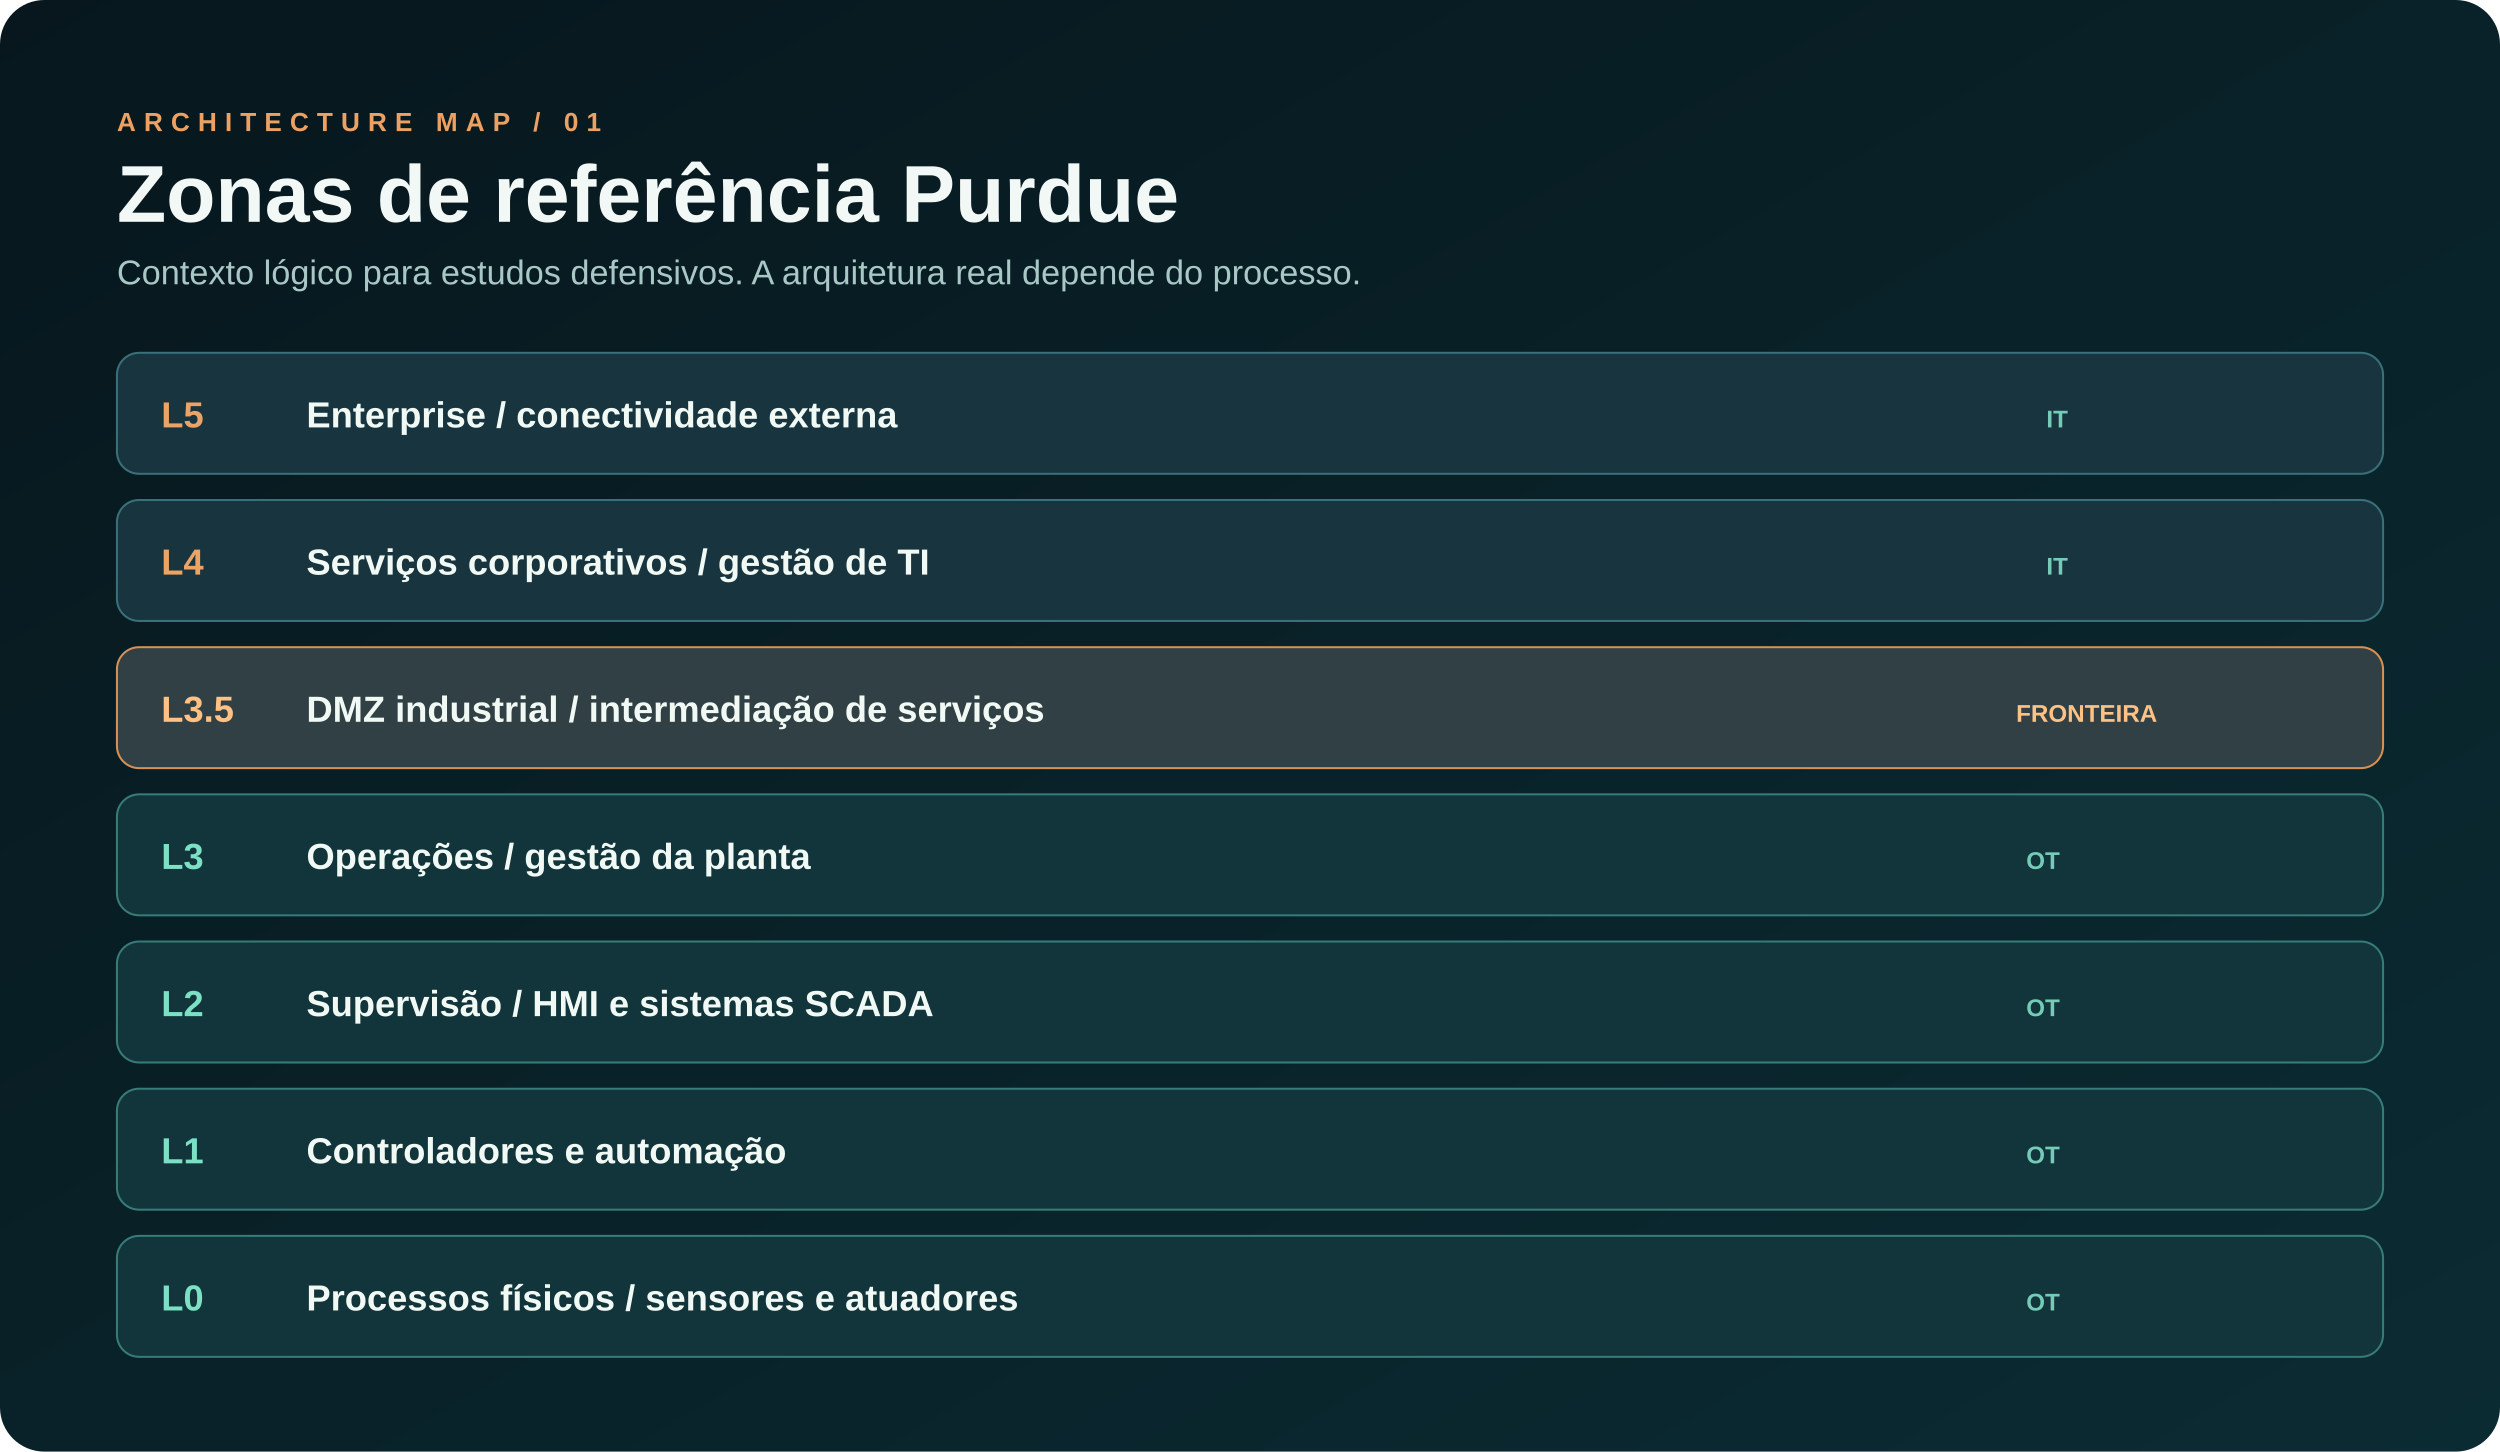
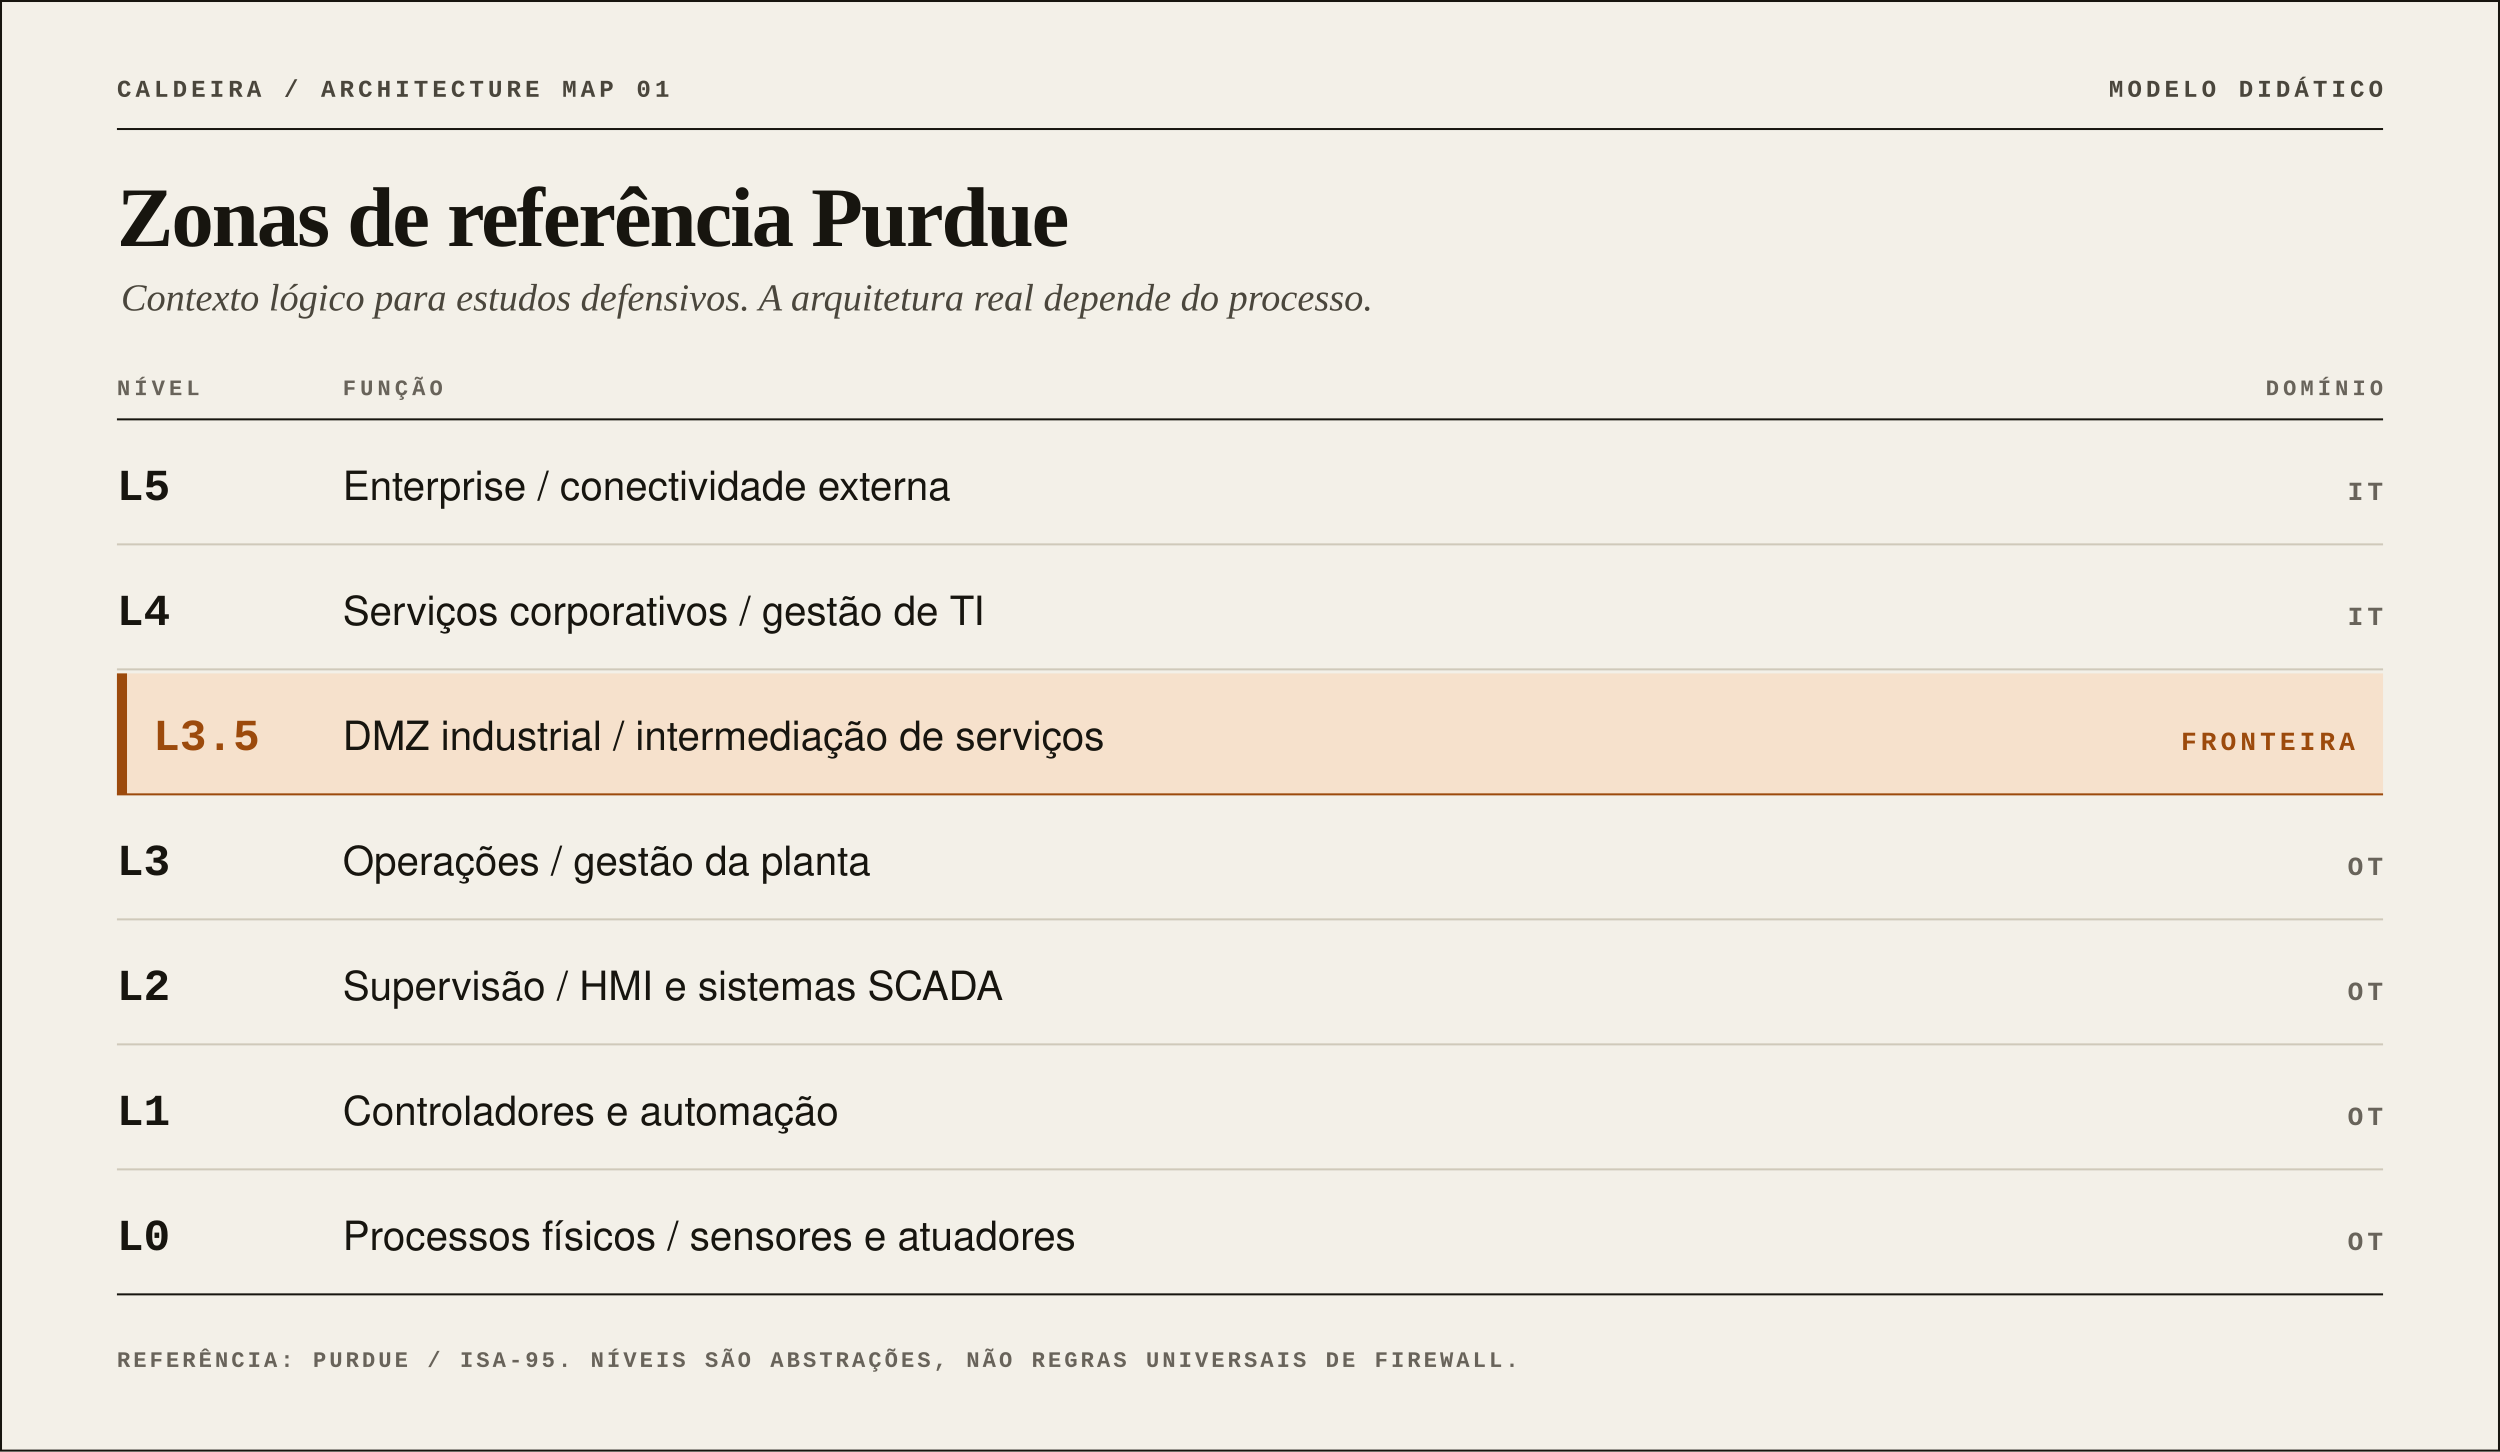
- <svg xmlns="http://www.w3.org/2000/svg" width="1240" height="720" viewBox="0 0 1240 720" role="img" aria-labelledby="purdue">
-   <defs>
-     <linearGradient id="b" x1="0" y1="0" x2="1" y2="1">
-       <stop stop-color="#07171D" />
-       <stop offset="1" stop-color="#0B2B33" />
-     </linearGradient>
-   </defs>
-   <rect width="1240" height="720" rx="22" fill="url(#b)" />
-   <g font-family="Arial,sans-serif">
-     <text x="58" y="65" font-size="13" letter-spacing="4" fill="#ECA062" font-weight="bold">ARCHITECTURE MAP / 01</text>
-     <text x="58" y="110" font-size="40" font-weight="800" fill="#F2F8F5">Zonas de referência Purdue</text>
-     <text x="58" y="141" font-size="17" fill="#A9C8C5">Contexto lógico para estudos defensivos. A arquitetura real depende do processo.</text>
+ <svg xmlns="http://www.w3.org/2000/svg" width="1240" height="720" viewBox="0 0 1240 720" role="img" aria-labelledby="pt pd">
+   <rect width="1240" height="720" fill="#f3f0e8" />
+   <rect x="0.5" y="0.5" width="1239" height="719" fill="none" stroke="#17150f" />
+   <g font-family="'Courier New',Courier,monospace" font-size="12" letter-spacing="2" fill="#4a463c" font-weight="700">
+     <text x="58" y="48">CALDEIRA / ARCHITECTURE MAP 01</text>
+     <text x="1182" y="48" text-anchor="end">MODELO DIDÁTICO</text>
  </g>
-   <g font-family="Arial,sans-serif" font-size="18" font-weight="700">
-     <rect x="58" y="175" width="1124" height="60" rx="11" fill="#17343F" stroke="#39717A" />
-     <text x="80" y="212" fill="#EBA366">L5</text>
-     <text x="152" y="212" fill="#F1F9F4">Enterprise / conectividade externa</text>
-     <text x="1015" y="212" fill="#74CBB8" font-size="12">IT</text>
-     <rect x="58" y="248" width="1124" height="60" rx="11" fill="#17343F" stroke="#39717A" />
-     <text x="80" y="285" fill="#EBA366">L4</text>
-     <text x="152" y="285" fill="#F1F9F4">Serviços corporativos / gestão de TI</text>
-     <text x="1015" y="285" fill="#74CBB8" font-size="12">IT</text>
-     <rect x="58" y="321" width="1124" height="60" rx="11" fill="#304044" stroke="#D89152" />
-     <text x="80" y="358" fill="#FFC184">L3.5</text>
-     <text x="152" y="358" fill="#F1F9F4">DMZ industrial / intermediação de serviços</text>
-     <text x="1000" y="358" fill="#FFC184" font-size="12">FRONTEIRA</text>
-     <rect x="58" y="394" width="1124" height="60" rx="11" fill="#12343B" stroke="#377C78" />
-     <text x="80" y="431" fill="#7CE0C4">L3</text>
-     <text x="152" y="431" fill="#F1F9F4">Operações / gestão da planta</text>
-     <text x="1005" y="431" fill="#74CBB8" font-size="12">OT</text>
-     <rect x="58" y="467" width="1124" height="60" rx="11" fill="#12343B" stroke="#377C78" />
-     <text x="80" y="504" fill="#7CE0C4">L2</text>
-     <text x="152" y="504" fill="#F1F9F4">Supervisão / HMI e sistemas SCADA</text>
-     <text x="1005" y="504" fill="#74CBB8" font-size="12">OT</text>
-     <rect x="58" y="540" width="1124" height="60" rx="11" fill="#12343B" stroke="#377C78" />
-     <text x="80" y="577" fill="#7CE0C4">L1</text>
-     <text x="152" y="577" fill="#F1F9F4">Controladores e automação</text>
-     <text x="1005" y="577" fill="#74CBB8" font-size="12">OT</text>
-     <rect x="58" y="613" width="1124" height="60" rx="11" fill="#12343B" stroke="#377C78" />
-     <text x="80" y="650" fill="#7CE0C4">L0</text>
-     <text x="152" y="650" fill="#F1F9F4">Processos físicos / sensores e atuadores</text>
-     <text x="1005" y="650" fill="#74CBB8" font-size="12">OT</text>
+   <line x1="58" y1="64" x2="1182" y2="64" stroke="#17150f" />
+   <text x="58" y="122" font-family="Georgia,'Times New Roman',serif" font-size="42" font-weight="700" fill="#17150f" letter-spacing="-1">Zonas de referência Purdue</text>
+   <text x="60" y="154" font-family="Georgia,'Times New Roman',serif" font-size="19" font-style="italic" fill="#4a463c">Contexto lógico para estudos defensivos. A arquitetura real depende do processo.</text>
+   <g font-family="'Courier New',Courier,monospace" font-size="11" letter-spacing="2" fill="#68635a" font-weight="700">
+     <text x="58" y="196">NÍVEL</text>
+     <text x="170" y="196">FUNÇÃO</text>
+     <text x="1182" y="196" text-anchor="end">DOMÍNIO</text>
  </g>
+   <line x1="58" y1="208" x2="1182" y2="208" stroke="#17150f" />
+   <g font-family="system-ui,-apple-system,'Segoe UI',Helvetica,Arial,sans-serif" font-size="20" fill="#17150f">
+     <g>
+       <text x="58" y="248" font-family="'Courier New',Courier,monospace" font-weight="700" font-size="22">L5</text>
+       <text x="170" y="248">Enterprise / conectividade externa</text>
+       <text x="1182" y="248" text-anchor="end" font-family="'Courier New',Courier,monospace" font-size="13" letter-spacing="2" fill="#68635a" font-weight="700">IT</text>
+     </g>
+     <line x1="58" y1="270" x2="1182" y2="270" stroke="#cfc9ba" />
+     <g>
+       <text x="58" y="310" font-family="'Courier New',Courier,monospace" font-weight="700" font-size="22">L4</text>
+       <text x="170" y="310">Serviços corporativos / gestão de TI</text>
+       <text x="1182" y="310" text-anchor="end" font-family="'Courier New',Courier,monospace" font-size="13" letter-spacing="2" fill="#68635a" font-weight="700">IT</text>
+     </g>
+     <line x1="58" y1="332" x2="1182" y2="332" stroke="#cfc9ba" />
+     <rect x="58" y="334" width="1124" height="60" fill="#f6e1cc" />
+     <rect x="58" y="334" width="5" height="60" fill="#9c4a0c" />
+     <g>
+       <text x="76" y="372" font-family="'Courier New',Courier,monospace" font-weight="700" font-size="22" fill="#9c4a0c">L3.5</text>
+       <text x="170" y="372">DMZ industrial / intermediação de serviços</text>
+       <text x="1168" y="372" text-anchor="end" font-family="'Courier New',Courier,monospace" font-size="13" letter-spacing="2" fill="#9c4a0c" font-weight="700">FRONTEIRA</text>
+     </g>
+     <line x1="58" y1="394" x2="1182" y2="394" stroke="#9c4a0c" />
+     <g>
+       <text x="58" y="434" font-family="'Courier New',Courier,monospace" font-weight="700" font-size="22">L3</text>
+       <text x="170" y="434">Operações / gestão da planta</text>
+       <text x="1182" y="434" text-anchor="end" font-family="'Courier New',Courier,monospace" font-size="13" letter-spacing="2" fill="#68635a" font-weight="700">OT</text>
+     </g>
+     <line x1="58" y1="456" x2="1182" y2="456" stroke="#cfc9ba" />
+     <g>
+       <text x="58" y="496" font-family="'Courier New',Courier,monospace" font-weight="700" font-size="22">L2</text>
+       <text x="170" y="496">Supervisão / HMI e sistemas SCADA</text>
+       <text x="1182" y="496" text-anchor="end" font-family="'Courier New',Courier,monospace" font-size="13" letter-spacing="2" fill="#68635a" font-weight="700">OT</text>
+     </g>
+     <line x1="58" y1="518" x2="1182" y2="518" stroke="#cfc9ba" />
+     <g>
+       <text x="58" y="558" font-family="'Courier New',Courier,monospace" font-weight="700" font-size="22">L1</text>
+       <text x="170" y="558">Controladores e automação</text>
+       <text x="1182" y="558" text-anchor="end" font-family="'Courier New',Courier,monospace" font-size="13" letter-spacing="2" fill="#68635a" font-weight="700">OT</text>
+     </g>
+     <line x1="58" y1="580" x2="1182" y2="580" stroke="#cfc9ba" />
+     <g>
+       <text x="58" y="620" font-family="'Courier New',Courier,monospace" font-weight="700" font-size="22">L0</text>
+       <text x="170" y="620">Processos físicos / sensores e atuadores</text>
+       <text x="1182" y="620" text-anchor="end" font-family="'Courier New',Courier,monospace" font-size="13" letter-spacing="2" fill="#68635a" font-weight="700">OT</text>
+     </g>
+   </g>
+   <line x1="58" y1="642" x2="1182" y2="642" stroke="#17150f" />
+   <text x="58" y="678" font-family="'Courier New',Courier,monospace" font-size="11" letter-spacing="1.5" fill="#68635a" font-weight="700">REFERÊNCIA: PURDUE / ISA-95. NÍVEIS SÃO ABSTRAÇÕES, NÃO REGRAS UNIVERSAIS DE FIREWALL.</text>
</svg>
